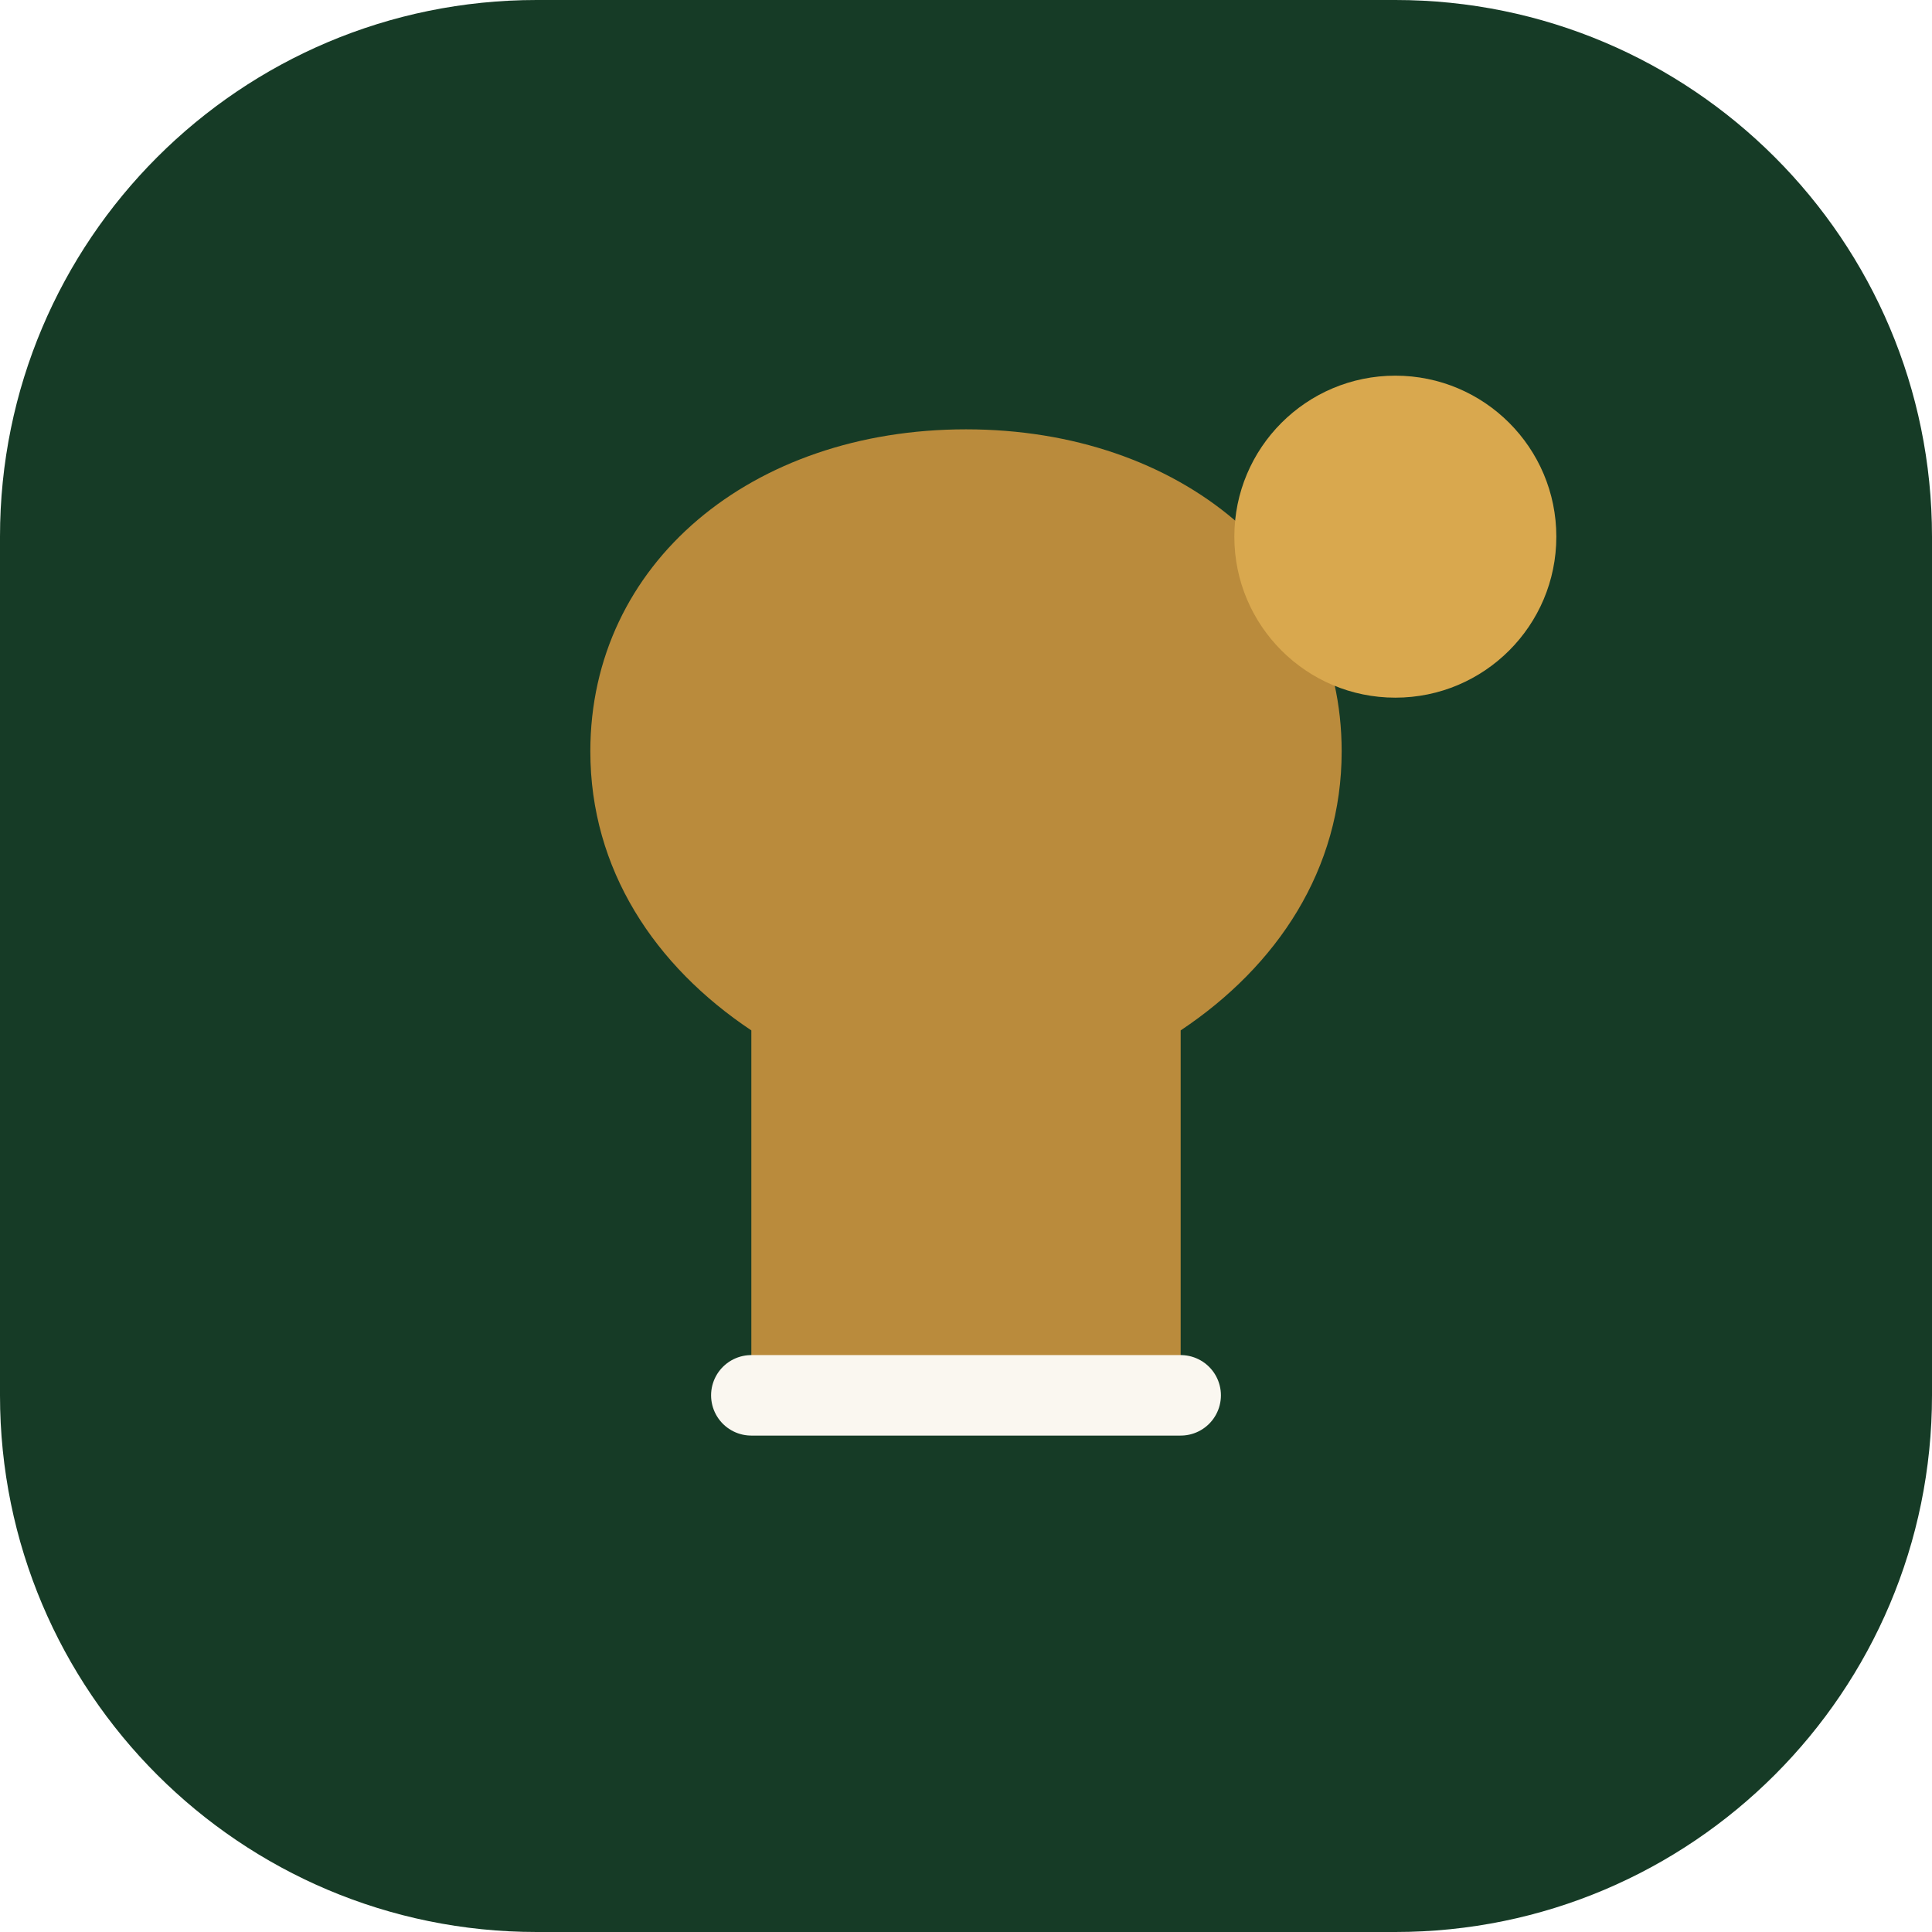
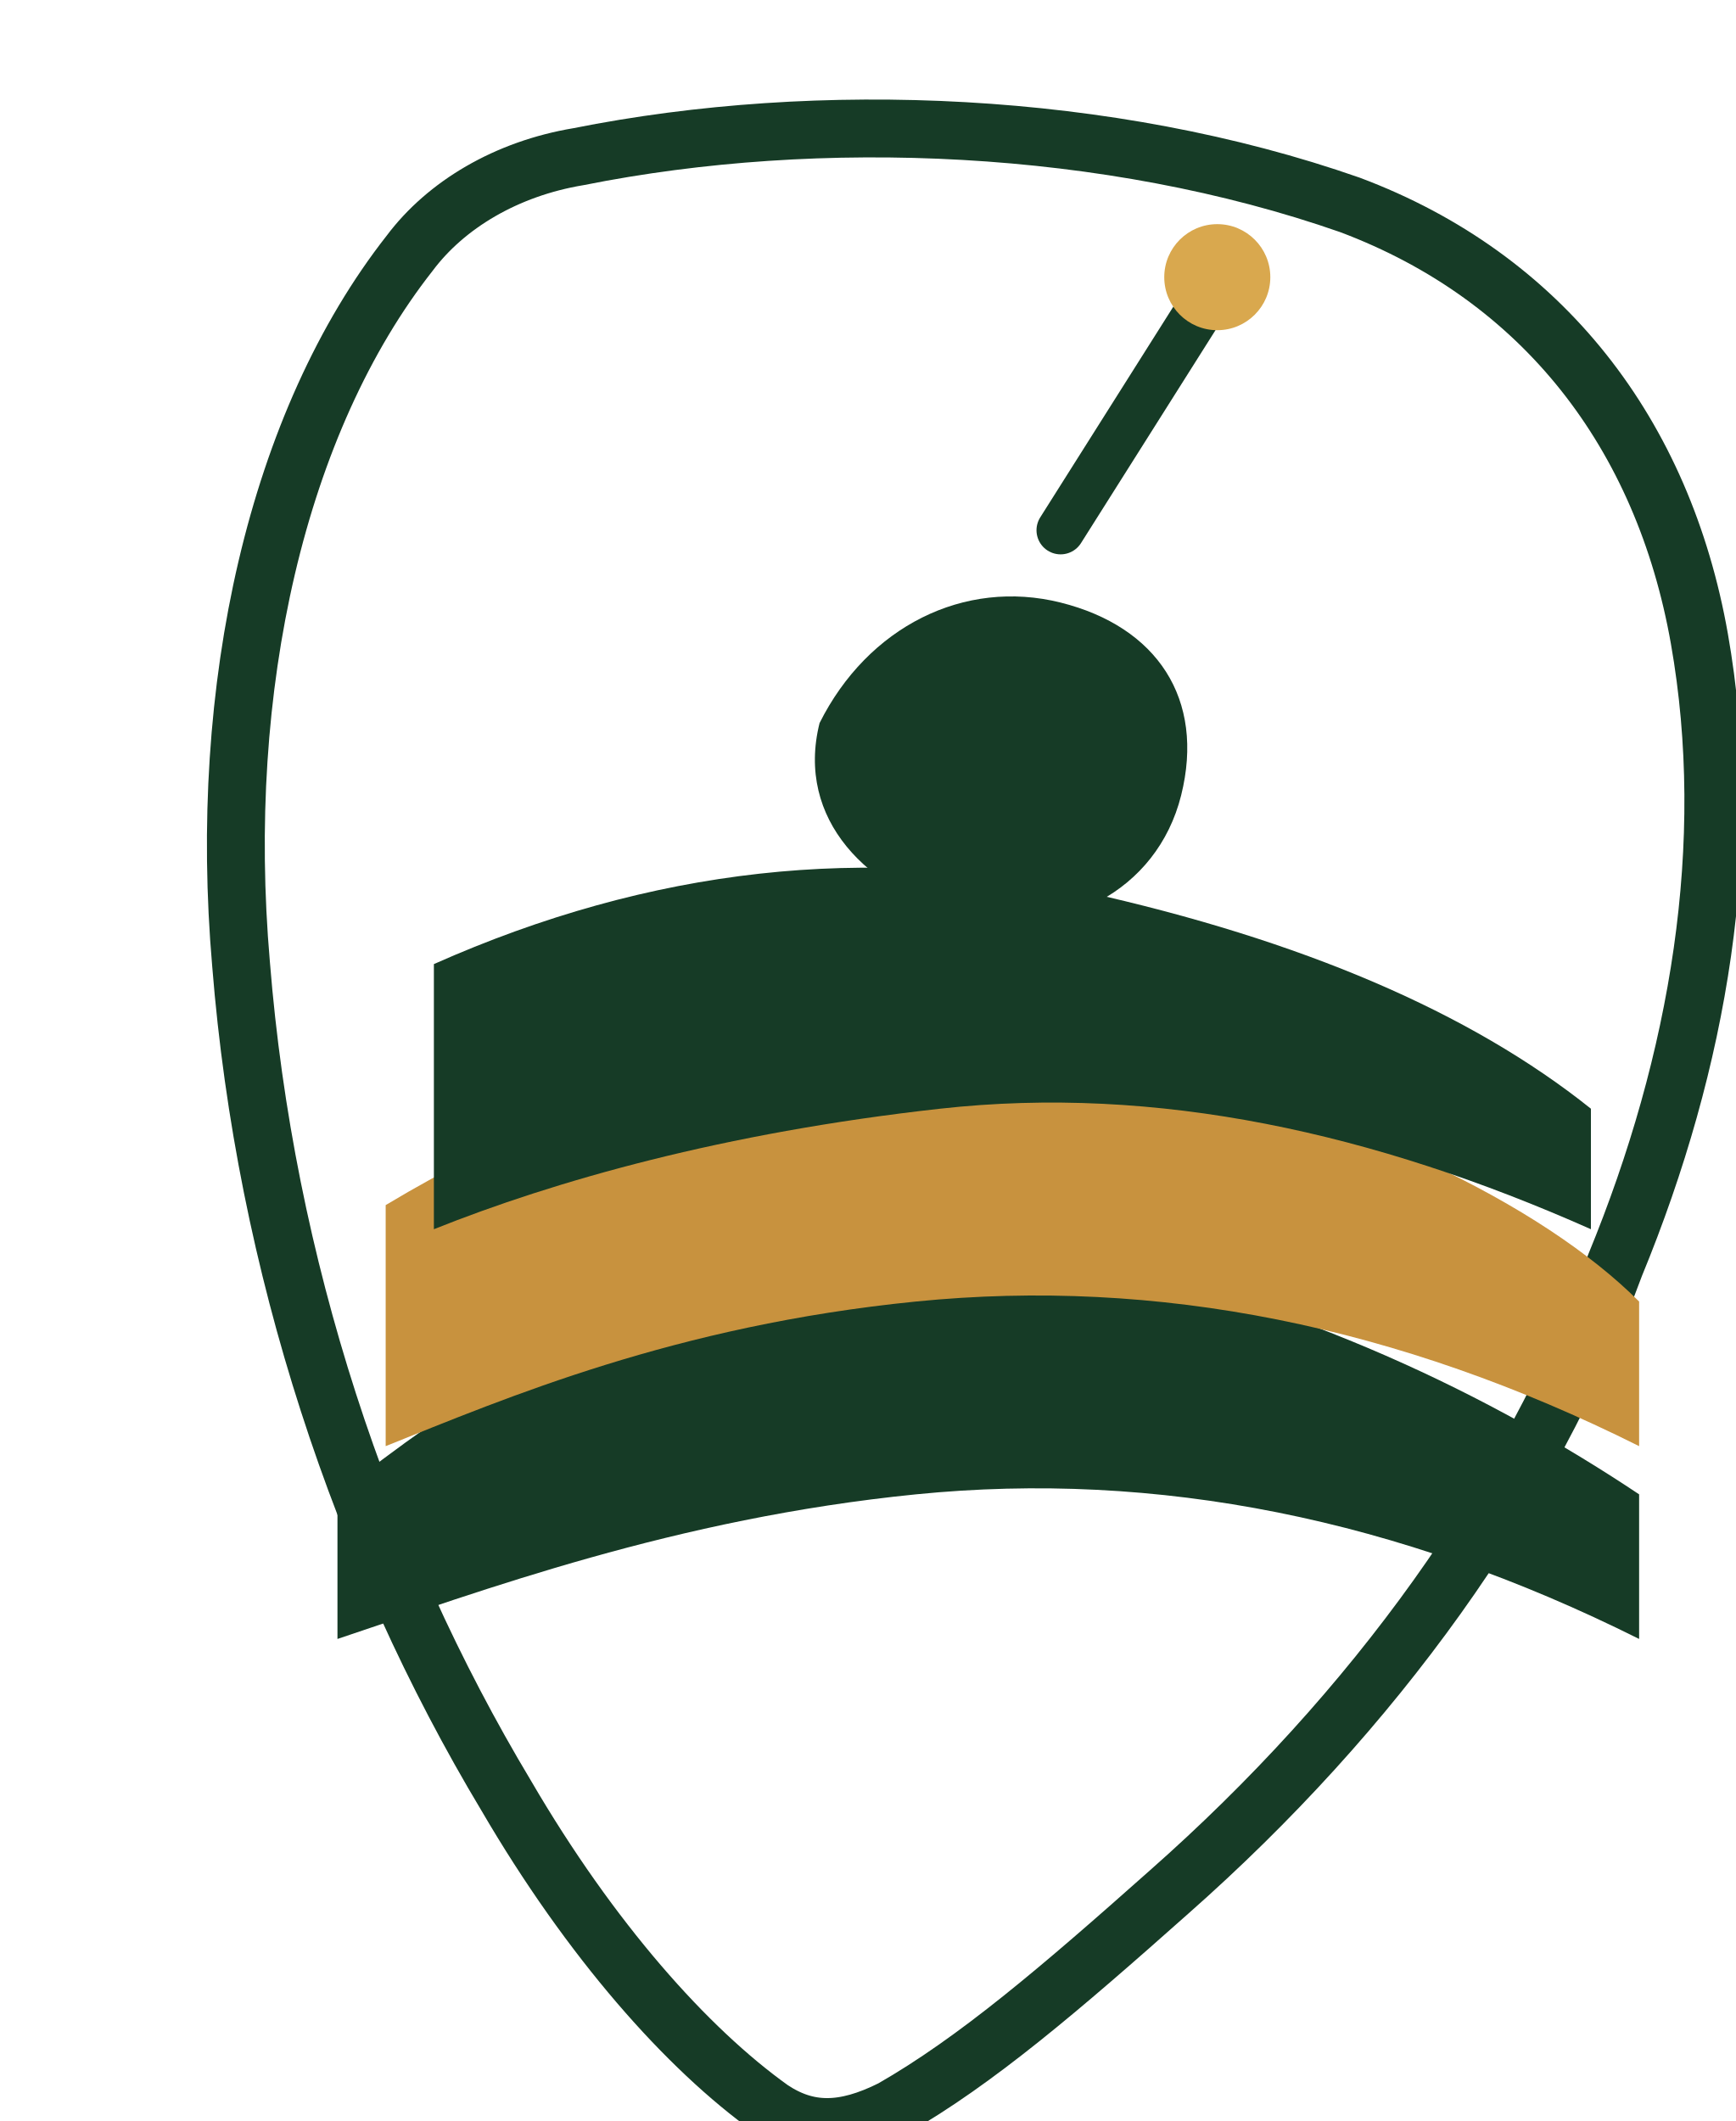
- <svg xmlns="http://www.w3.org/2000/svg" viewBox="0 0 36 36" fill="none">
-   <rect width="36" height="36" rx="10" fill="#163B26" />
-   <path d="M18 8c-4 0-7 2.5-7 6 0 2.2 1.2 4 3 5.2V26h8v-6.8c1.8-1.2 3-3 3-5.2 0-3.5-3-6-7-6z" fill="#C8923E" fill-opacity="0.92" />
-   <path d="M14 26h8" stroke="#FAF7F0" stroke-width="1.5" stroke-linecap="round" />
-   <circle cx="26" cy="10" r="3" fill="#D9A84E" />
+ <svg xmlns="http://www.w3.org/2000/svg" viewBox="0 0 72 88" fill="none">
+   <path d="M24 6.5C34 4.5 46 5 56 8.5C64 11.5 69 18 70.5 26.5C72 35 70.5 44 67 52.5C63.5 62 57 71 48.5 78.5C44 82.5 40.5 85.5 37 87.5C35 88.5 33.5 88.5 32 87.5C28.5 85 24.5 80.5 21 74.5C15 64.5 11 52.5 10 40C9 28.5 11.5 17.5 17 10.5C18.5 8.5 21 7 24 6.5Z" stroke="#163B26" stroke-width="2.4" stroke-linejoin="round" />
+   <path d="M14 62C24 54 34 50 44 52C54 54 62 58 68 62V68C58 63 48 61 38 62C28 63 20 66 14 68V62Z" fill="#163B26" />
+   <path d="M16 50C26 44 36 42 46 44C56 46 64 50 68 54V60C58 55 48 53 38 54C28 55 21 58 16 60V50Z" fill="#C8923E" />
+   <path d="M18 40C27 36 36 35 45 37C54 39 61 42 66 46V51C57 47 48 45 39 46C30 47 23 49 18 51V40Z" fill="#163B26" />
+   <path d="M34 30C36 26 40 24 44 25C48 26 50 29 49 33C48 37 44 39 40 38C36 37 33 34 34 30Z" fill="#163B26" />
+   <path d="M44 22L50 12.5" stroke="#163B26" stroke-width="2" stroke-linecap="round" />
+   <circle cx="50.5" cy="11.5" r="2.2" fill="#D9A84E" />
</svg>
